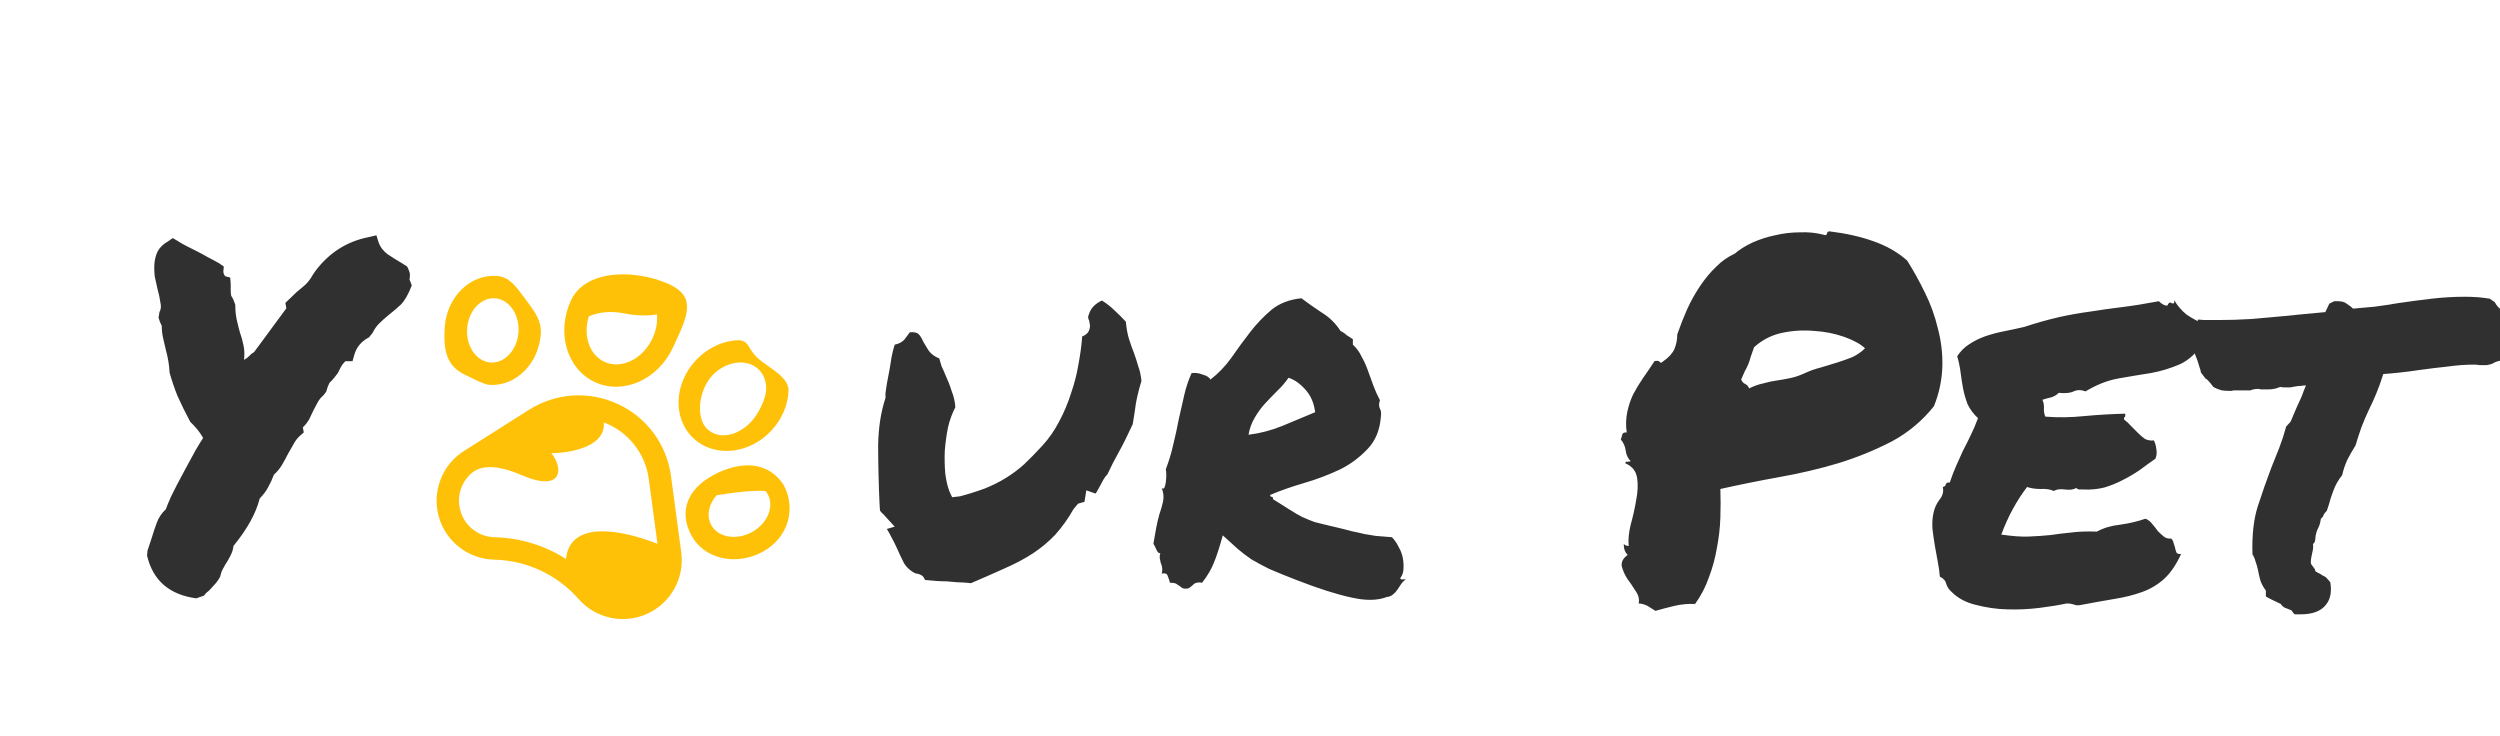
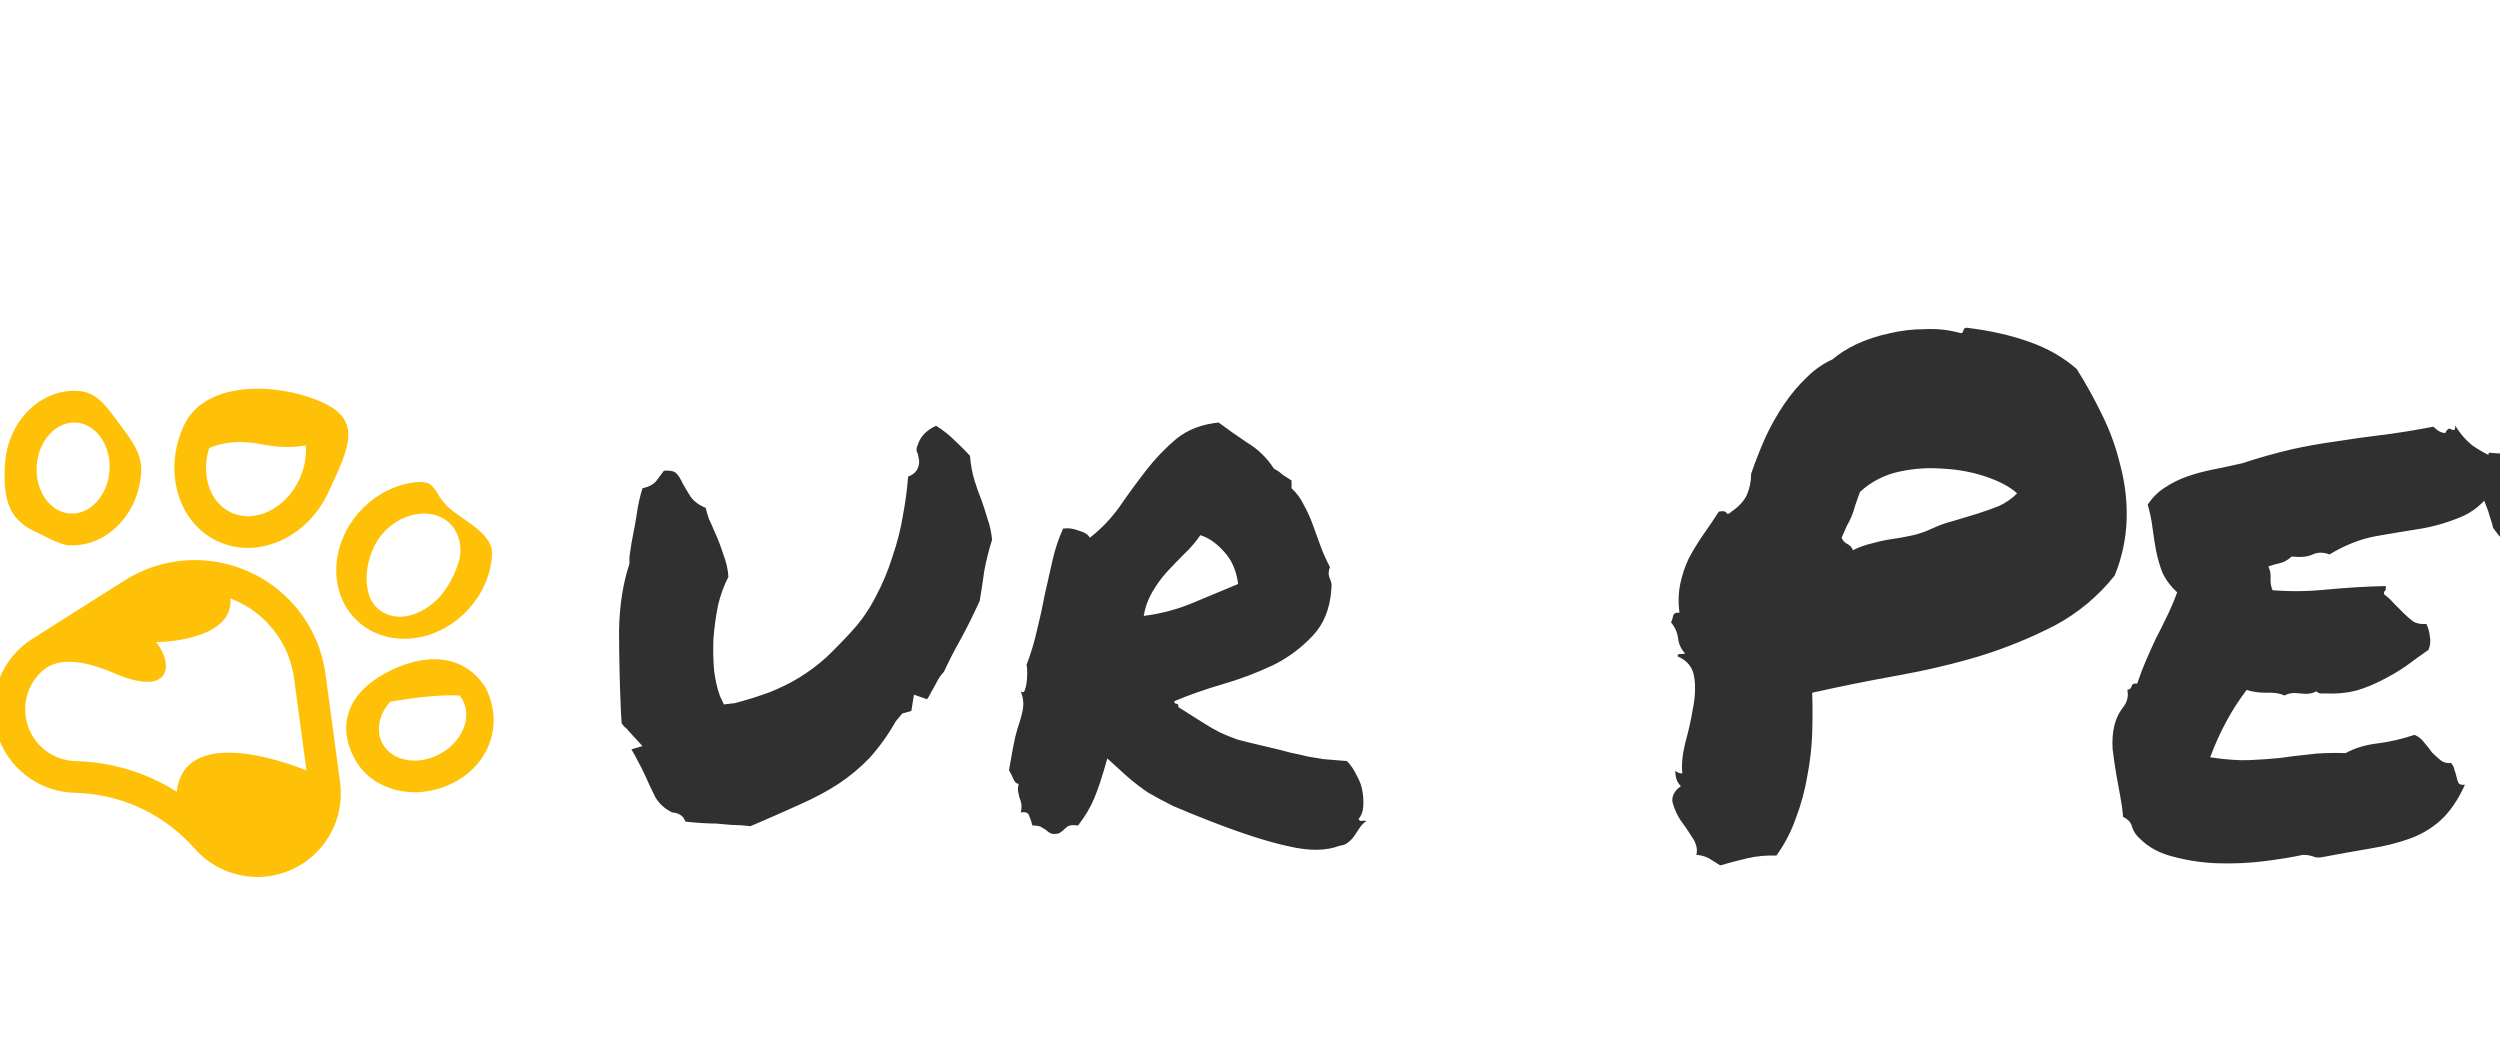
- <svg xmlns="http://www.w3.org/2000/svg" viewBox="0 0 170 50" width="100%" height="100%" fill="none">
-   <g transform="translate(10, 15)">
+ <svg xmlns="http://www.w3.org/2000/svg" viewBox="0 0 120 50" width="100%" height="100%" fill="none">
+   <g transform="translate(-20, 15)">
    <path fill="#303030" d="M3.344 25.688C1.51 25.438.396 24.468 0 22.78l.031-.343.281-.844c.105-.354.22-.698.344-1.032.125-.354.334-.666.625-.937.063-.188.177-.469.344-.844.188-.396.49-.979.906-1.75.334-.604.594-1.083.781-1.437.209-.354.376-.625.5-.813-.208-.375-.5-.74-.874-1.094a27.742 27.742 0 0 1-.876-1.78 15.485 15.485 0 0 1-.53-1.563c-.022-.5-.105-1.01-.25-1.531L1.093 8A3.74 3.74 0 0 1 1 7.156a2.438 2.438 0 0 1-.219-.562l.063-.375c.104-.167.125-.386.062-.657a6.56 6.56 0 0 0-.187-.875c-.063-.27-.125-.552-.188-.843A4.449 4.449 0 0 1 .5 2.938c.02-.292.094-.573.219-.844.146-.271.385-.5.719-.688l.312-.218.313.187c.229.146.447.27.656.375l.625.313c.25.124.5.26.75.406.25.125.52.27.812.437l.313.219-.032.344a.514.514 0 0 0 .125.312l.344.094.032.438v.375c0 .187.01.322.03.406.022.062.063.135.126.218L6 5.72c0 .375.031.708.094 1 .062.291.135.583.218.875.105.291.188.593.25.906.063.292.073.615.032.969.125-.063.25-.156.375-.281l.125-.126.187-.124 2.188-2.97-.063-.374.781-.75c.209-.167.407-.334.594-.5.188-.188.344-.396.469-.625l.188-.281c.937-1.25 2.145-2.021 3.624-2.313L15.595 1l.156.5c.104.292.302.552.594.781.312.209.646.417 1 .625l.343.219c.125.25.188.438.188.563 0 .124-.01.229-.031.312l.156.406c-.23.604-.48 1.042-.75 1.313-.27.25-.552.49-.844.718-.229.188-.437.375-.625.563a2.122 2.122 0 0 0-.437.625l-.25.313c-.521.27-.854.666-1 1.187l-.125.438H13.5c-.02 0-.073.052-.156.156-.084.083-.209.302-.375.656-.188.25-.323.417-.406.5l-.157.156a3.676 3.676 0 0 1-.125.281c-.02.084-.052.188-.094.313l-.187.25a1.716 1.716 0 0 0-.406.5c-.084.146-.177.323-.281.531-.084.188-.178.386-.282.594-.104.188-.25.375-.437.563l.062.343-.25.219a2.027 2.027 0 0 0-.437.563c-.125.208-.25.427-.375.656-.125.25-.26.5-.406.75-.146.25-.334.479-.563.687a5.963 5.963 0 0 1-.406.875c-.104.209-.292.459-.563.75-.25 1-.843 2.073-1.781 3.219-.02.23-.094.458-.219.688a5.51 5.51 0 0 1-.343.593 4.24 4.24 0 0 1-.157.282l-.093.187-.094.344c-.125.229-.26.416-.407.562-.125.146-.25.282-.375.407a1.238 1.238 0 0 0-.187.156 1.03 1.03 0 0 1-.125.156l-.531.188ZM66.558 6.875c.041.458.114.854.218 1.188.104.333.219.656.344.968.104.292.198.584.281.875.104.271.177.604.219 1a13.112 13.112 0 0 0-.375 1.5c-.063.459-.135.938-.219 1.438-.333.729-.656 1.375-.968 1.937a20.021 20.021 0 0 0-.75 1.469c-.105.104-.198.23-.282.375-.062.125-.135.26-.218.406a2.785 2.785 0 0 0-.157.282 1.051 1.051 0 0 1-.156.25l-.625-.22-.125.782-.438.125-.312.375a9.95 9.95 0 0 1-1.25 1.75 8.849 8.849 0 0 1-1.5 1.25c-.542.354-1.167.688-1.875 1-.688.313-1.469.656-2.344 1.031a8.146 8.146 0 0 0-.937-.062l-.719-.063c-.396 0-.885-.031-1.469-.093-.062-.167-.156-.282-.281-.344a.777.777 0 0 0-.344-.094 1.826 1.826 0 0 1-.812-.719 26.001 26.001 0 0 1-.5-1.062 8.655 8.655 0 0 0-.313-.625 9.238 9.238 0 0 0-.344-.625l.532-.157-.688-.75a.558.558 0 0 0-.156-.156 1.244 1.244 0 0 1-.156-.187l-.032-.5a91.28 91.28 0 0 1-.093-3.938c.02-1.208.187-2.281.5-3.219v-.343c.062-.459.125-.834.187-1.125.063-.313.115-.604.156-.875.063-.459.157-.886.282-1.281.291-.063.51-.178.656-.344.146-.188.27-.354.375-.5.292-.021.49.02.594.125.104.104.208.27.312.5.104.187.23.396.375.625.167.229.406.406.719.531.042.167.094.344.156.531.084.167.167.354.25.563a9 9 0 0 1 .438 1.125c.146.375.229.74.25 1.094a5.907 5.907 0 0 0-.5 1.374c-.104.521-.177 1.053-.219 1.594-.02.521-.01 1.031.031 1.531.063.48.156.886.281 1.22l.188.405.531-.062a18.183 18.183 0 0 0 1.688-.531c.52-.209 1-.448 1.437-.719.438-.27.854-.583 1.25-.938.396-.375.813-.802 1.25-1.28.438-.48.813-1.022 1.125-1.626.334-.625.604-1.27.813-1.937.229-.667.396-1.323.5-1.969.125-.667.208-1.292.25-1.875.354-.125.531-.375.531-.75l-.063-.344c-.083-.125-.083-.27 0-.437.126-.396.417-.698.876-.907.333.209.624.438.874.688.271.25.521.5.75.75ZM73.15 21.406c-.23.834-.438 1.469-.625 1.907-.167.416-.427.854-.781 1.312-.271-.042-.459-.01-.563.094a2.252 2.252 0 0 1-.343.281c-.188.042-.323.042-.407 0a.836.836 0 0 1-.218-.156 6.394 6.394 0 0 0-.25-.157c-.084-.041-.22-.062-.407-.062a3.098 3.098 0 0 0-.156-.469c-.042-.146-.177-.198-.406-.156a.96.96 0 0 0 .031-.406 1.113 1.113 0 0 0-.094-.313A6.248 6.248 0 0 0 68.87 23a.805.805 0 0 1 .031-.375c-.104 0-.188-.073-.25-.219a4.287 4.287 0 0 0-.219-.437c.063-.375.125-.73.188-1.063.062-.333.135-.646.219-.937.104-.292.187-.584.25-.875a1.534 1.534 0 0 0-.094-.907c.083.063.146.053.187-.03a1.64 1.64 0 0 0 .094-.376c.02-.166.031-.323.031-.468 0-.167-.01-.303-.031-.407.208-.541.375-1.093.5-1.656.146-.583.27-1.156.375-1.719.125-.562.25-1.114.375-1.656a7.921 7.921 0 0 1 .5-1.5c.23-.042.48-.01.75.094.292.083.469.198.531.344a7.04 7.04 0 0 0 1.438-1.5c.416-.605.844-1.188 1.281-1.75a9.839 9.839 0 0 1 1.438-1.5c.541-.438 1.218-.698 2.03-.782.417.313.876.636 1.376.969.52.313.948.73 1.281 1.25.167.083.302.177.406.281.125.084.271.177.438.282v.374c.25.23.448.5.594.813.166.292.312.615.437.969.125.333.25.677.375 1.031.125.333.27.656.438.969a.767.767 0 0 0-.063.281c0 .063.01.135.031.219.042.083.073.166.094.25.02.083.02.198 0 .344-.063.916-.365 1.656-.906 2.218a6.569 6.569 0 0 1-1.906 1.406 16.44 16.44 0 0 1-2.407.907c-.854.25-1.625.52-2.312.812 0 .084.031.125.094.125.083 0 .114.052.093.157.5.312.896.562 1.188.75.291.187.562.343.812.468.271.125.552.24.844.344.313.083.74.188 1.281.313.542.125.959.229 1.25.312.313.063.594.125.844.188l.75.125c.27.02.646.052 1.125.093.188.188.344.417.469.688.146.25.24.51.281.781.042.25.052.5.031.75a.976.976 0 0 1-.218.563c.02.062.062.093.125.093a.509.509 0 0 1 .25 0c-.125.084-.23.188-.313.313l-.25.375c-.083.125-.177.229-.281.312a.708.708 0 0 1-.438.188c-.646.25-1.458.26-2.437.031-.98-.208-2.219-.604-3.719-1.188a52.6 52.6 0 0 1-1.844-.75c-.458-.229-.864-.447-1.218-.656-.334-.229-.646-.468-.938-.718a89.43 89.43 0 0 0-1-.907Zm4.469-10.718c-.23.333-.49.635-.781.906-.271.27-.542.552-.813.844-.25.27-.48.583-.688.937a3.35 3.35 0 0 0-.437 1.188 9.019 9.019 0 0 0 2.281-.594c.792-.334 1.542-.646 2.25-.938-.083-.646-.312-1.166-.687-1.562-.354-.396-.73-.656-1.125-.781ZM100.516 16.499c.023-.09.067-.123.135-.101.09 0 .168-.011.236-.034a1.233 1.233 0 0 1-.337-.707 1.441 1.441 0 0 0-.337-.775c.045-.112.079-.225.101-.337.045-.112.146-.157.303-.135a4.038 4.038 0 0 1 .034-1.381c.09-.427.224-.831.404-1.213.202-.382.427-.753.674-1.112.27-.382.528-.764.775-1.145.202-.045.326-.023.371.067.044.067.123.045.235-.067.36-.247.607-.517.742-.809.134-.314.202-.651.202-1.01.202-.585.426-1.157.674-1.719a11.12 11.12 0 0 1 .909-1.617c.337-.494.696-.921 1.078-1.28a4.204 4.204 0 0 1 1.247-.876c.314-.27.707-.517 1.179-.742a7.361 7.361 0 0 1 1.55-.505 7.331 7.331 0 0 1 1.718-.202 5.342 5.342 0 0 1 1.617.168c.113.045.18.023.203-.067.022-.112.078-.169.168-.169 1.123.135 2.123.36 2.999.674.898.315 1.662.753 2.291 1.314a22.28 22.28 0 0 1 1.212 2.19c.382.764.674 1.572.876 2.426a9.03 9.03 0 0 1 .304 2.594 7.76 7.76 0 0 1-.573 2.695 9.212 9.212 0 0 1-2.864 2.393 22 22 0 0 1-3.639 1.482c-1.28.382-2.616.696-4.009.943-1.37.247-2.706.517-4.009.809.022.606.022 1.258 0 1.954a13.141 13.141 0 0 1-.236 2.055 10.407 10.407 0 0 1-.539 1.988 7.026 7.026 0 0 1-.943 1.82 5.2 5.2 0 0 0-1.415.134c-.472.112-.899.225-1.281.337l-.539-.337a1.49 1.49 0 0 0-.606-.168c.067-.27 0-.55-.202-.843-.18-.292-.371-.572-.573-.842a3.03 3.03 0 0 1-.371-.842c-.045-.292.09-.55.405-.775-.18-.157-.27-.404-.27-.741.09.09.202.134.337.134-.045-.404 0-.887.135-1.448.157-.562.28-1.112.37-1.651.113-.562.135-1.067.068-1.516-.068-.472-.337-.809-.809-1.011Zm8.76-7.884c-.09.247-.169.472-.236.674-.045.18-.101.348-.168.505a4.712 4.712 0 0 1-.236.472c-.068.157-.146.337-.236.54a.513.513 0 0 0 .269.302.512.512 0 0 1 .27.304c.314-.158.629-.27.943-.337.315-.09.629-.157.944-.202.314-.045.629-.101.943-.169.314-.067.64-.18.977-.337a5.77 5.77 0 0 1 1.045-.37 70.36 70.36 0 0 0 1.111-.337c.36-.113.708-.236 1.045-.37.337-.158.629-.36.876-.607-.315-.292-.786-.55-1.415-.775a7.42 7.42 0 0 0-2.055-.405 7.243 7.243 0 0 0-2.19.135 4.012 4.012 0 0 0-1.887.977ZM139.868 7.032c.022.157.022.28 0 .37a.65.65 0 0 1-.034.202v.236c0 .068.022.18.067.337-.471.764-1.022 1.292-1.651 1.584a8.928 8.928 0 0 1-1.987.606c-.719.112-1.46.236-2.224.37-.741.136-1.482.428-2.224.877-.292-.113-.561-.113-.808 0-.225.112-.562.146-1.011.1a1.27 1.27 0 0 1-.505.304 6.104 6.104 0 0 0-.607.168c.09.203.124.416.101.64 0 .203.034.371.101.506a14.46 14.46 0 0 0 2.595-.034c.965-.09 1.909-.146 2.83-.168.022.112.011.19-.034.236-.045.022-.056.078-.034.168.158.112.315.258.472.438l.472.472c.157.157.314.292.471.404.18.09.382.124.607.101.09.18.146.382.168.607a1.07 1.07 0 0 1-.067.64c-.359.247-.719.505-1.078.775-.36.247-.741.471-1.146.674a6.89 6.89 0 0 1-1.246.505 4.9 4.9 0 0 1-1.449.135h-.27c-.044 0-.112-.034-.202-.101-.179.112-.438.146-.775.1-.314-.044-.561-.01-.741.102-.247-.113-.55-.157-.909-.135-.337 0-.641-.045-.91-.135a11.6 11.6 0 0 0-.977 1.516c-.292.54-.551 1.112-.775 1.719.764.112 1.392.157 1.887.134.516-.022.999-.056 1.448-.1.45-.068.91-.124 1.382-.17.471-.067 1.067-.089 1.785-.067.45-.247.977-.404 1.584-.471a9.2 9.2 0 0 0 1.718-.404c.18.067.337.19.472.37.135.157.258.314.37.472.135.135.27.258.405.37a.643.643 0 0 0 .505.135.6.6 0 0 1 .168.337c.045.112.079.225.102.337.022.112.056.213.101.303.067.068.168.09.303.068-.337.74-.73 1.314-1.179 1.718a4.47 4.47 0 0 1-1.483.876c-.561.202-1.19.36-1.886.471-.674.113-1.427.247-2.258.405-.202.045-.37.034-.505-.034a1.496 1.496 0 0 0-.472-.067c-.516.112-1.134.213-1.853.303-.719.09-1.449.123-2.19.101a9.298 9.298 0 0 1-2.122-.303c-.674-.158-1.224-.45-1.651-.876a1.233 1.233 0 0 1-.371-.54c-.045-.224-.191-.392-.438-.505a8.903 8.903 0 0 0-.135-.977c-.067-.36-.134-.73-.202-1.111a25.413 25.413 0 0 1-.168-1.18c-.023-.382 0-.73.067-1.044.068-.337.202-.64.404-.91.225-.27.304-.561.236-.876.113-.022.18-.078.202-.168.023-.113.113-.157.27-.135.135-.404.281-.786.438-1.145.157-.36.314-.708.472-1.045.179-.337.348-.674.505-1.01.18-.36.348-.753.505-1.18a3.06 3.06 0 0 1-.707-.943 6.68 6.68 0 0 1-.303-1.045c-.068-.36-.124-.718-.169-1.078a6.858 6.858 0 0 0-.236-1.145c.225-.337.494-.607.809-.809a4.838 4.838 0 0 1 1.078-.539 9.105 9.105 0 0 1 1.247-.337c.449-.09.921-.19 1.415-.303a27.25 27.25 0 0 1 2.392-.674c.719-.157 1.415-.28 2.089-.37a55.42 55.42 0 0 1 2.156-.304c.741-.09 1.583-.224 2.527-.404.202.202.393.303.573.303.089-.202.19-.258.303-.168.134.067.191 0 .168-.202.225.381.506.707.842.977.36.247.753.46 1.18.64Z" />
    <path fill="#303030" d="M158.229 9.794c-.561 0-1.167.045-1.819.135-.651.068-1.291.146-1.92.236-.449.067-.887.124-1.314.169-.405.044-.775.078-1.112.1-.157.495-.314.933-.472 1.315a16.44 16.44 0 0 1-.505 1.111c-.18.382-.348.775-.505 1.18-.135.381-.27.797-.405 1.246-.224.36-.415.696-.573 1.01a5.324 5.324 0 0 0-.336 1.012c-.27.337-.472.696-.607 1.078-.135.36-.236.674-.303.943l-.135.404c-.135.135-.213.247-.236.337a.444.444 0 0 1-.168.203 1.908 1.908 0 0 1-.236.74 1.875 1.875 0 0 0-.101.338.894.894 0 0 0-.034.202c0 .224-.056.37-.168.438.022.112.022.236 0 .37l-.068.337c-.067.27-.089.483-.067.64.067.09.124.169.168.236a.505.505 0 0 1 .135.27c.135.09.236.146.303.168.09.068.225.146.405.236l.303.337c.112.651.011 1.168-.303 1.55-.337.426-.91.64-1.718.64h-.405c-.112-.112-.179-.202-.202-.27-.18-.067-.326-.123-.438-.168a.682.682 0 0 1-.303-.27 26.997 26.997 0 0 1-.708-.337l-.303-.168v-.404a2.468 2.468 0 0 1-.371-.674 8.987 8.987 0 0 1-.168-.741 4.332 4.332 0 0 0-.168-.573 1.497 1.497 0 0 0-.203-.472c-.044-1.303.079-2.403.371-3.302a57.24 57.24 0 0 1 .91-2.594l.539-1.347c.179-.472.337-.955.471-1.45l.304-.336c.157-.36.28-.651.37-.876l.337-.741c.068-.157.124-.303.169-.438.067-.158.123-.292.168-.405a1.88 1.88 0 0 0-.37.034c-.113 0-.225.011-.337.034-.135.022-.259.045-.371.067h-.337c-.157 0-.269-.011-.337-.034a1.926 1.926 0 0 1-.808.169h-.54a.292.292 0 0 0-.134-.034c-.225 0-.405.034-.539.101h-1.112a.56.56 0 0 0-.169.034h-.168c-.157 0-.326-.011-.505-.034a2.371 2.371 0 0 1-.573-.236c-.27-.359-.449-.55-.539-.572l-.303-.404a1.815 1.815 0 0 0-.102-.371 12.44 12.44 0 0 1-.134-.438c-.09-.225-.18-.46-.27-.708a3.936 3.936 0 0 1-.101-.943c.023-.18.067-.314.135-.404.067-.09.123-.169.168-.236l.101-.505.438.033h.944c.718 0 1.448-.022 2.19-.067.741-.068 1.505-.135 2.291-.202l1.347-.135c.472-.045.955-.09 1.449-.135.09-.202.18-.393.27-.573l.337-.168c.404-.023.685.034.842.168.179.113.325.225.438.337l1.482-.134a36.905 36.905 0 0 0 1.55-.236 79.921 79.921 0 0 1 2.291-.304c.786-.09 1.539-.134 2.257-.134.315 0 .618.01.91.033.292.023.562.057.809.101l.337.236c.067.135.157.259.269.37l.404.338c.27.247.539.539.809.876.269.337.371.83.303 1.482-.18.27-.314.427-.404.472l-.303.404-.337-.033a.99.99 0 0 0-.371.067 1.947 1.947 0 0 0-.337.101l-.269.135c-.09.022-.191.045-.304.067h-.505a1.893 1.893 0 0 0-.371-.034Z" />
    <path fill="#FFC107" fill-rule="evenodd" d="M30.45 10.982c1.908.89 4.286-.155 5.3-2.329l.052-.111c.983-2.108 1.563-3.35-.313-4.225a7.714 7.714 0 0 0-1.478-.478l-.023-.023-.05.008c-2.017-.42-4.314-.108-5.11 1.601-1.014 2.175-.287 4.667 1.622 5.557Zm-.412-4.471c.59-.258 1.407-.403 2.45-.195.898.18 1.628.165 2.19.063a3.283 3.283 0 0 1-.31 1.63c-.658 1.413-2.128 2.127-3.274 1.592-1.029-.48-1.454-1.803-1.056-3.09ZM25.683 10.204c-.67.685-1.534 1.029-2.43.966-.29-.02-.937-.342-1.35-.548a12.816 12.816 0 0 0-.264-.13c-1.254-.585-1.508-1.623-1.397-3.25.143-2.043 1.723-3.603 3.523-3.478.843.057 1.293.67 1.819 1.385l.1.135c.052.072.106.143.16.214.496.66.993 1.322.933 2.194-.067.967-.455 1.859-1.094 2.512Zm-2.022-4.92c-.963-.067-1.814.859-1.898 2.063-.082 1.203.634 2.237 1.596 2.303.443.03.882-.151 1.235-.512.386-.394.62-.945.663-1.55.041-.606-.116-1.184-.444-1.627a1.719 1.719 0 0 0-.65-.546 1.414 1.414 0 0 0-.502-.131ZM32.03 12.48a6.305 6.305 0 0 1 3.598 4.895l.696 5.177a3.98 3.98 0 0 1-.464 2.474 3.98 3.98 0 0 1-1.848 1.709 3.98 3.98 0 0 1-2.502.27 3.987 3.987 0 0 1-2.17-1.275 7.877 7.877 0 0 0-5.676-2.672l-.056-.002a3.98 3.98 0 0 1-2.372-.843 3.98 3.98 0 0 1-1.401-2.09 3.98 3.98 0 0 1 .122-2.513 3.981 3.981 0 0 1 1.596-1.945l4.413-2.795a6.304 6.304 0 0 1 6.063-.39Zm2.68 9.501c-2.397-.952-5.937-1.656-6.226 1.026a9.422 9.422 0 0 0-4.841-1.474l-.038-.001a2.47 2.47 0 0 1-2.302-1.817 2.468 2.468 0 0 1 .853-2.613c.566-.4 1.499-.572 3.333.215 2.8 1.2 2.833-.5 2-1.5 1 0 3.1-.3 3.5-1.5.076-.23.093-.426.066-.594a4.788 4.788 0 0 1 3.063 3.856l.592 4.402ZM37.965 15.352a3.112 3.112 0 0 1-.824-.56c-1.405-1.328-1.32-3.708.19-5.306.715-.757 1.646-1.233 2.622-1.339.672-.073.822.171 1.046.535.116.189.252.41.49.634.2.19.465.375.74.567.683.478 1.427.997 1.39 1.729-.051.98-.474 1.936-1.19 2.693-1.243 1.316-3.072 1.697-4.464 1.047Zm2.153-5.69c-.616.067-1.212.376-1.68.87-.932.988-1.146 2.886-.351 3.637.795.752 2.067.487 3-.5.467-.494.977-1.518 1.01-2.136.03-.573-.157-1.08-.525-1.427-.368-.348-.885-.506-1.454-.444ZM43.283 17.97c-1.075-1.653-2.995-1.63-4.794-.653-1.798.977-2.329 2.517-1.468 4.103.313.579.8 1.013 1.38 1.283 1.01.47 2.302.445 3.446-.175 1.798-.977 2.297-2.972 1.436-4.558Zm-2.163 3.218c-1.062.576-2.3.354-2.76-.495-.337-.621-.165-1.41.369-2.013 1.078-.183 2.442-.352 3.332-.293.055.067.105.14.147.22.46.847-.029 2.006-1.088 2.581Z" clip-rule="evenodd" />
  </g>
</svg>
